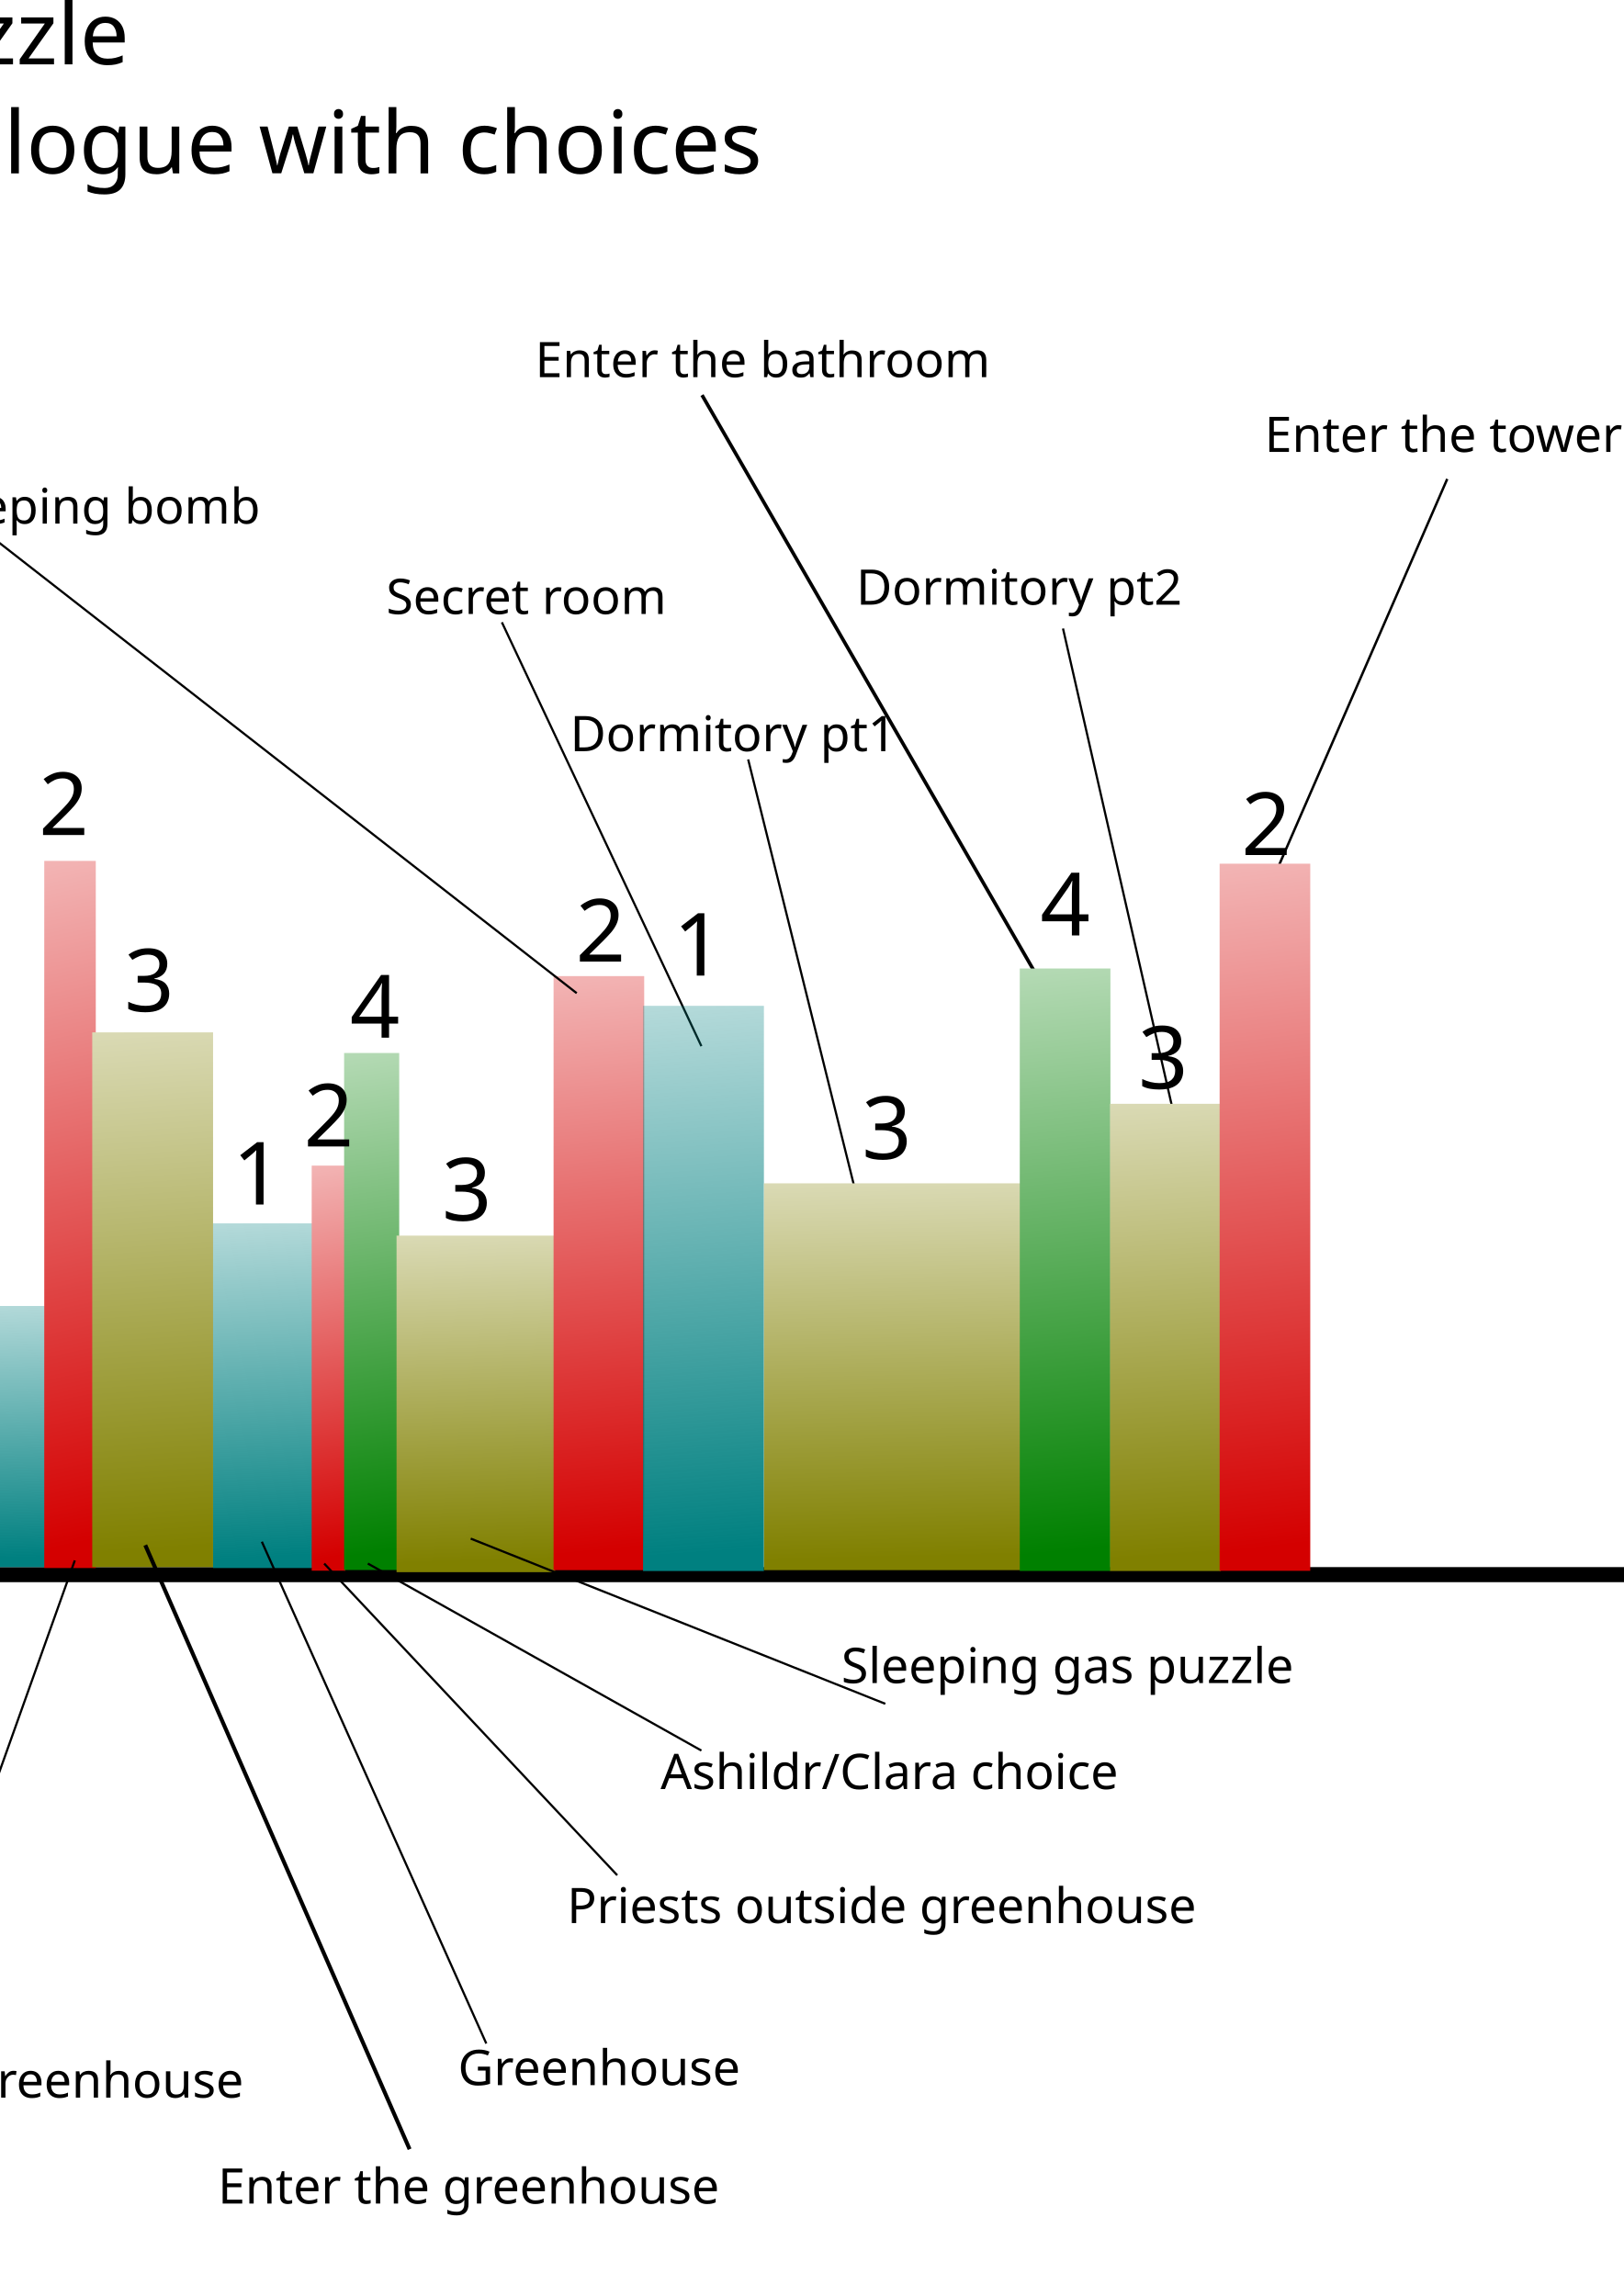
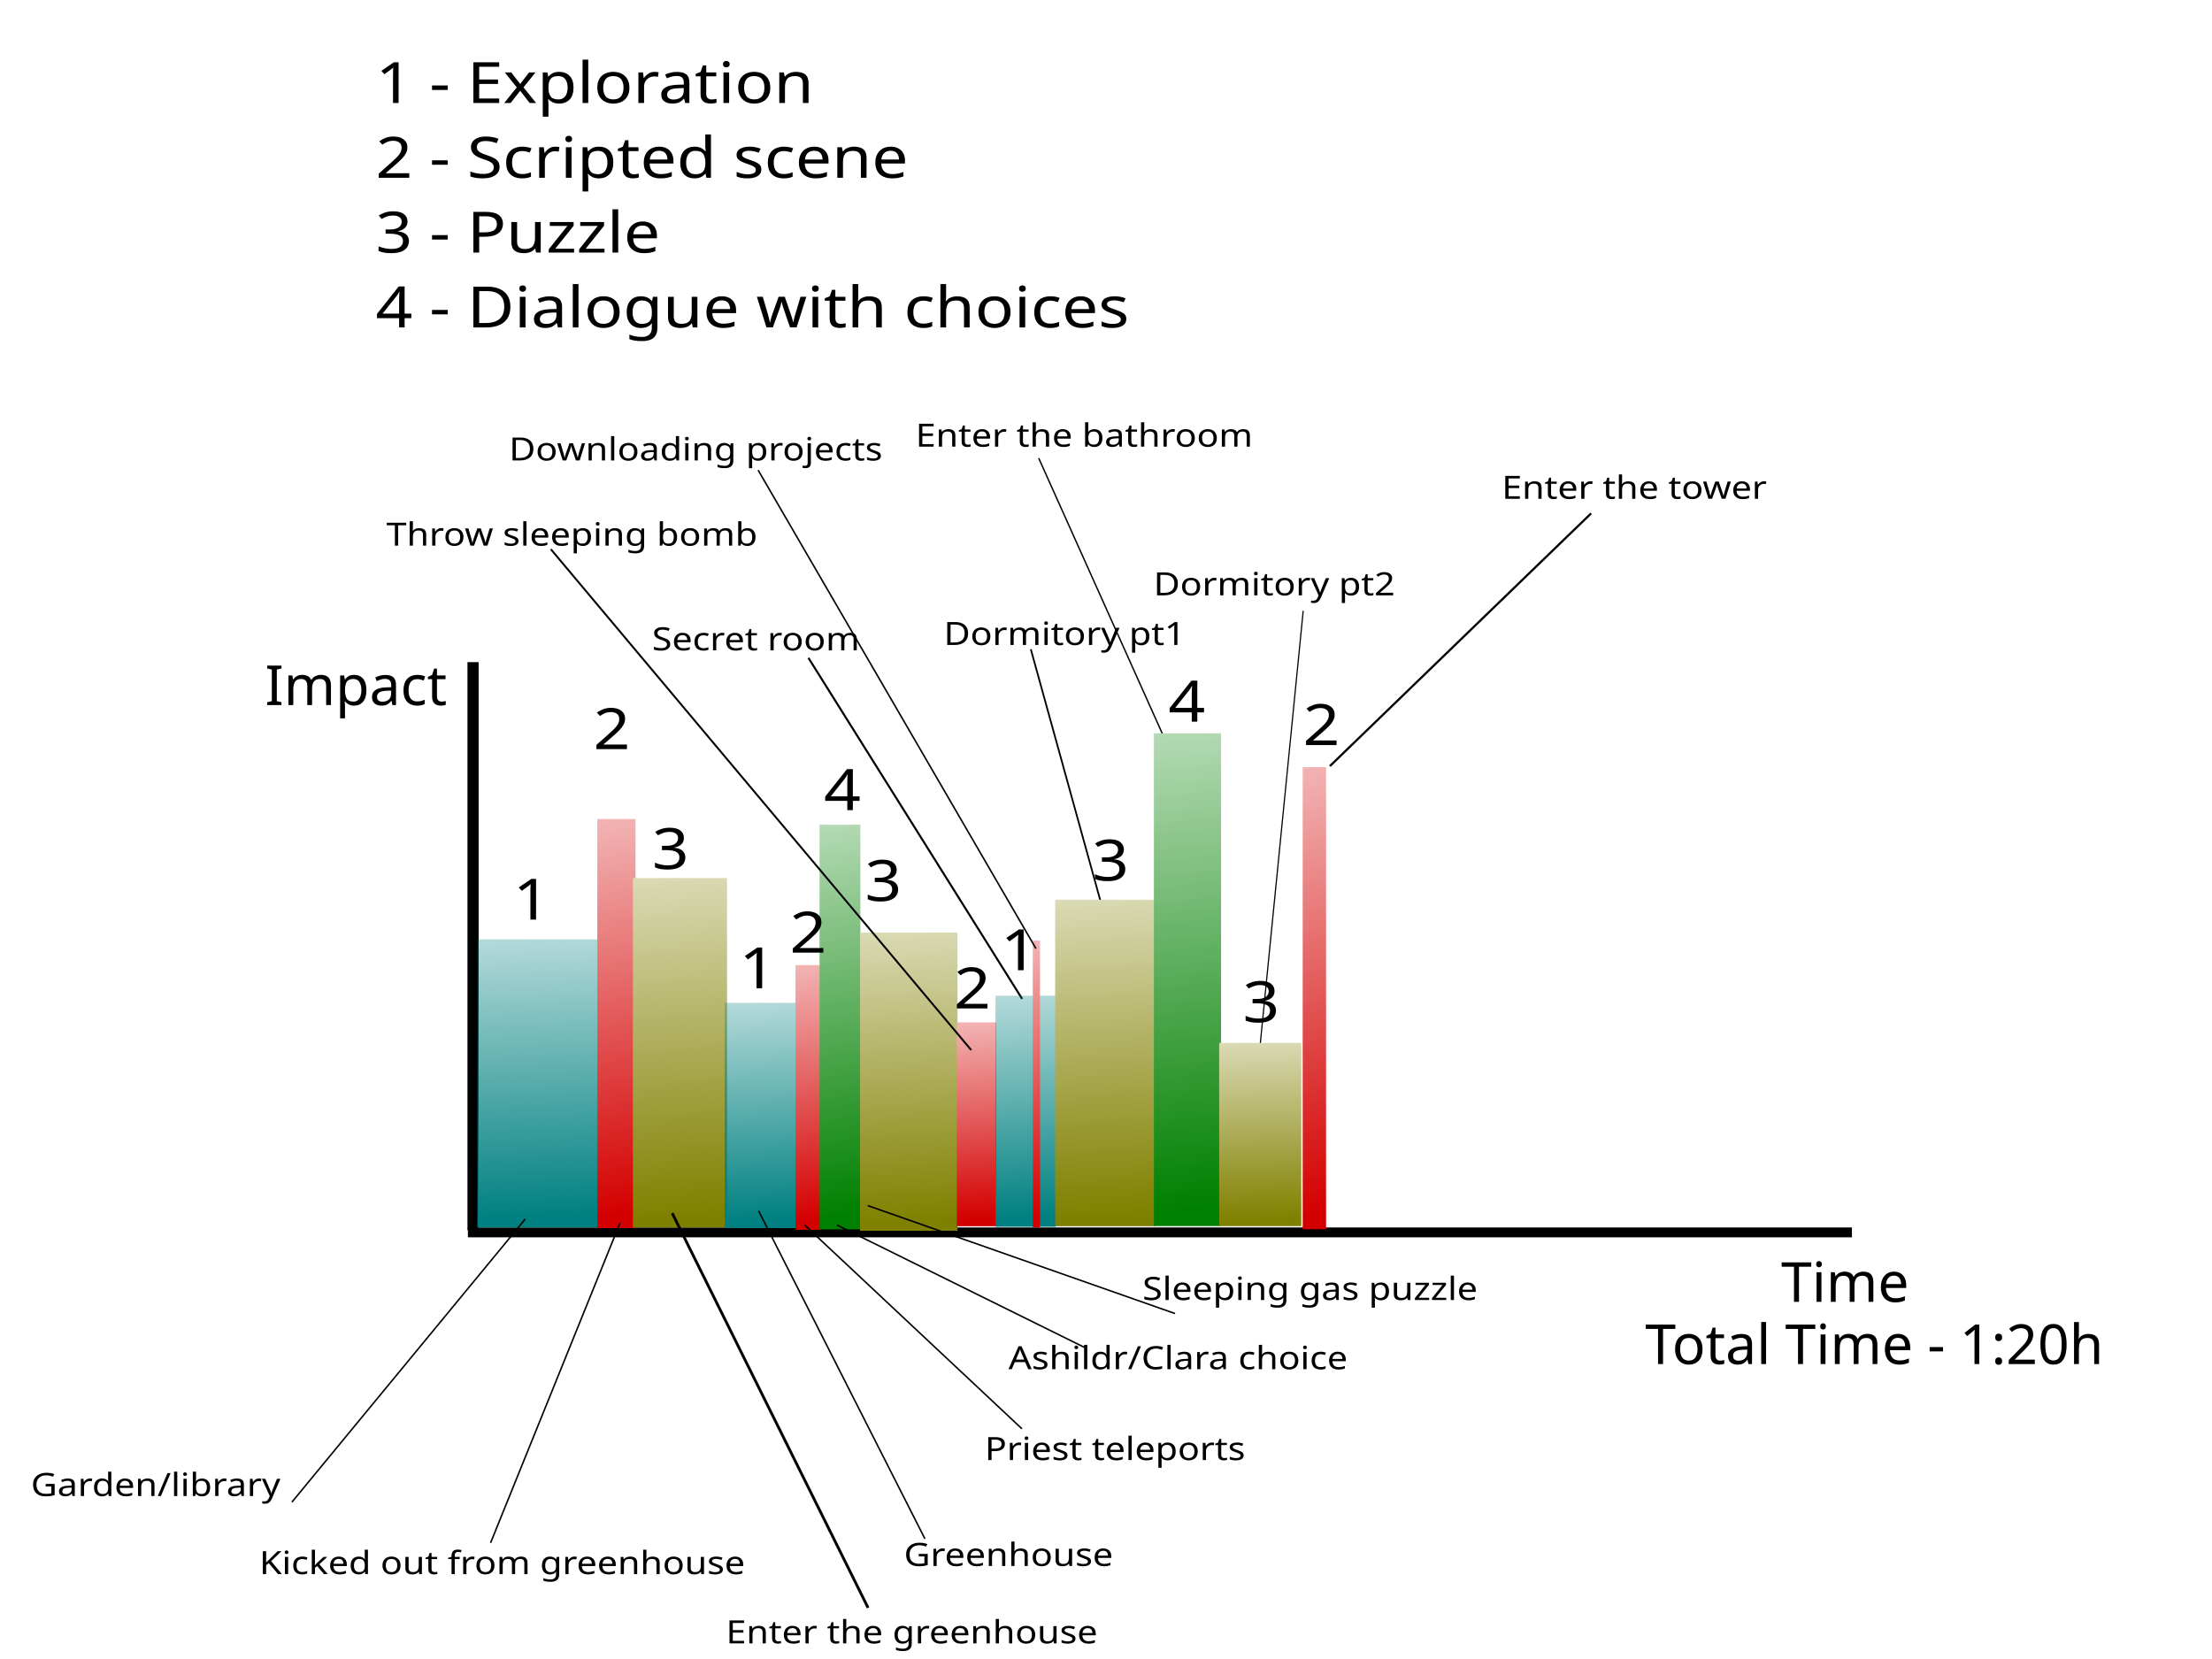
- <svg xmlns="http://www.w3.org/2000/svg" xmlns:xlink="http://www.w3.org/1999/xlink" version="1.1" id="svg2" viewBox="0 0 744.094 1052.362" height="297mm" width="210mm">
-   <defs id="defs4">
+ <svg xmlns="http://www.w3.org/2000/svg" xmlns:xlink="http://www.w3.org/1999/xlink" width="1600" height="1200" id="svg3931" version="1.1" viewBox="0 0 1600 1200">
+   <defs id="defs3933">
+     <linearGradient gradientTransform="matrix(0.6725143,0,0,0.8157056,-293.8318,198.4948)" gradientUnits="userSpaceOnUse" y2="79.919" x2="54.239" y1="156.91" x1="58.376" id="linearGradient3397-1" xlink:href="#linearGradient3391" />
+     <linearGradient id="linearGradient3391">
+       <stop id="stop3393" offset="0" style="stop-color:#008080;stop-opacity:1;" />
+       <stop id="stop3395" offset="1" style="stop-color:#008080;stop-opacity:0;" />
+     </linearGradient>
+     <linearGradient gradientTransform="matrix(1.119593,0,0,1.152599,-303.9688,144.8222)" gradientUnits="userSpaceOnUse" y2="79.919" x2="54.239" y1="156.91" x1="58.376" id="linearGradient3397-5-9-76" xlink:href="#linearGradient3455" />
+     <linearGradient id="linearGradient3455">
+       <stop id="stop3457" offset="0" style="stop-color:#808000;stop-opacity:1" />
+       <stop id="stop3459" offset="1" style="stop-color:#ffffff;stop-opacity:1" />
+     </linearGradient>
+     <linearGradient gradientTransform="matrix(0.75,0,0,1.739465,-269.7489,51.49417)" gradientUnits="userSpaceOnUse" y2="79.919" x2="54.239" y1="156.91" x1="58.376" id="linearGradient3397-5-6-2-0" xlink:href="#linearGradient3533" />
    <linearGradient id="linearGradient3533">
-       <stop style="stop-color:#008000;stop-opacity:1" offset="0" id="stop3535" />
-       <stop style="stop-color:#ffffff;stop-opacity:1" offset="1" id="stop3537" />
+       <stop id="stop3535" offset="0" style="stop-color:#008000;stop-opacity:1" />
+       <stop id="stop3537" offset="1" style="stop-color:#ffffff;stop-opacity:1" />
    </linearGradient>
-     <linearGradient id="linearGradient3455">
-       <stop style="stop-color:#808000;stop-opacity:1" offset="0" id="stop3457" />
-       <stop style="stop-color:#ffffff;stop-opacity:1" offset="1" id="stop3459" />
+     <linearGradient gradientTransform="matrix(0.916811,0,0,0.6466456,-266.023,225.2394)" gradientUnits="userSpaceOnUse" y2="79.919" x2="54.239" y1="156.91" x1="58.376" id="linearGradient3397-5-9-7" xlink:href="#linearGradient3455" />
+     <linearGradient gradientTransform="matrix(0.2611357,0,0,1.631148,-221.313,69.34367)" gradientUnits="userSpaceOnUse" y2="79.919" x2="54.239" y1="156.91" x1="58.376" id="linearGradient3397-5-27" xlink:href="#linearGradient3423" />
+     <linearGradient id="linearGradient3423">
+       <stop style="stop-color:#d40000;stop-opacity:1" offset="0" id="stop3425" />
+       <stop style="stop-color:#ffffff;stop-opacity:1" offset="1" id="stop3427" />
    </linearGradient>
-     <linearGradient id="linearGradient3423">
-       <stop id="stop3425" offset="0" style="stop-color:#d40000;stop-opacity:1" />
-       <stop id="stop3427" offset="1" style="stop-color:#ffffff;stop-opacity:1" />
-     </linearGradient>
-     <linearGradient id="linearGradient3391">
-       <stop style="stop-color:#008080;stop-opacity:1;" offset="0" id="stop3393" />
-       <stop style="stop-color:#008080;stop-opacity:0;" offset="1" id="stop3395" />
-     </linearGradient>
-     <linearGradient xlink:href="#linearGradient3391" id="linearGradient3397" x1="58.376" y1="156.91" x2="54.239" y2="79.919" gradientUnits="userSpaceOnUse" gradientTransform="matrix(1.352941,0,0,0.602459,-46.78975,93.53753)" />
-     <linearGradient xlink:href="#linearGradient3423" id="linearGradient3397-5" x1="58.376" y1="156.91" x2="54.239" y2="79.919" gradientUnits="userSpaceOnUse" gradientTransform="matrix(0.4264706,0,0,1.631148,16.70966,-69.88719)" />
-     <linearGradient xlink:href="#linearGradient3455" id="linearGradient3397-5-9" x1="58.376" y1="156.91" x2="54.239" y2="79.919" gradientUnits="userSpaceOnUse" gradientTransform="matrix(1,0,0,1.233607,-3.447384,-6.80152)" />
-     <linearGradient xlink:href="#linearGradient3391" id="linearGradient3397-9" x1="58.376" y1="156.91" x2="54.239" y2="79.919" gradientUnits="userSpaceOnUse" gradientTransform="matrix(0.8235294,0,0,0.795082,20.29223,63.02947)" />
-     <linearGradient xlink:href="#linearGradient3423" id="linearGradient3397-5-6" x1="58.376" y1="156.91" x2="54.239" y2="79.919" gradientUnits="userSpaceOnUse" gradientTransform="matrix(0.2794118,0,0,0.9344263,58.05795,41.22144)" />
-     <linearGradient xlink:href="#linearGradient3533" id="linearGradient3397-5-6-2" x1="58.376" y1="156.91" x2="54.239" y2="79.919" gradientUnits="userSpaceOnUse" gradientTransform="matrix(0.4558824,0,0,1.192623,54.13981,0.08500729)" />
-     <linearGradient xlink:href="#linearGradient3455" id="linearGradient3397-5-9-3" x1="58.376" y1="156.91" x2="54.239" y2="79.919" gradientUnits="userSpaceOnUse" gradientTransform="matrix(1.311959,0,0,0.7763792,36.75024,-6.232847)" />
-     <linearGradient xlink:href="#linearGradient3423" id="linearGradient3397-5-2" x1="58.376" y1="156.91" x2="54.239" y2="79.919" gradientUnits="userSpaceOnUse" gradientTransform="matrix(0.75,0,0,1.370329,82.88893,-100.9202)" />
-     <linearGradient xlink:href="#linearGradient3391" id="linearGradient3397-1" x1="58.376" y1="156.91" x2="54.239" y2="79.919" gradientUnits="userSpaceOnUse" gradientTransform="matrix(1,0,0,1.30377,-308.8847,120.903)" />
-     <linearGradient xlink:href="#linearGradient3455" id="linearGradient3397-5-9-76" x1="58.376" y1="156.91" x2="54.239" y2="79.919" gradientUnits="userSpaceOnUse" gradientTransform="matrix(2.123052,0,0,0.8922984,-344.8654,186.2045)" />
-     <linearGradient xlink:href="#linearGradient3533" id="linearGradient3397-5-6-2-0" x1="58.376" y1="156.91" x2="54.239" y2="79.919" gradientUnits="userSpaceOnUse" gradientTransform="matrix(0.75,0,0,1.389686,-248.6728,107.2353)" />
-     <linearGradient xlink:href="#linearGradient3455" id="linearGradient3397-5-9-7" x1="58.376" y1="156.91" x2="54.239" y2="79.919" gradientUnits="userSpaceOnUse" gradientTransform="matrix(0.916811,0,0,1.077769,-244.6626,156.8335)" />
-     <linearGradient xlink:href="#linearGradient3423" id="linearGradient3397-5-27" x1="58.376" y1="156.91" x2="54.239" y2="79.919" gradientUnits="userSpaceOnUse" gradientTransform="matrix(0.75,0,0,1.631148,-222.8254,68.83218)" />
+     <linearGradient gradientTransform="matrix(1.828881,0,0,2.629132,608.0178,468.9693)" gradientUnits="userSpaceOnUse" y2="79.919" x2="54.239" y1="156.91" x1="58.376" id="linearGradient3397-5-2" xlink:href="#linearGradient3423" />
+     <linearGradient gradientTransform="matrix(4.511498,0,0,3.847179,414.7139,278.6395)" gradientUnits="userSpaceOnUse" y2="79.919" x2="54.239" y1="156.91" x1="58.376" id="linearGradient3397-5-9-3" xlink:href="#linearGradient3455" />
+     <linearGradient gradientTransform="matrix(1.352941,0,0,1.017314,-46.78975,27.58445)" gradientUnits="userSpaceOnUse" y2="79.919" x2="54.239" y1="156.91" x1="58.376" id="linearGradient3397" xlink:href="#linearGradient3391" />
+     <linearGradient gradientTransform="matrix(0.4264706,0,0,1.444056,16.70966,-40.14365)" gradientUnits="userSpaceOnUse" y2="79.919" x2="54.239" y1="156.91" x1="58.376" id="linearGradient3397-5" xlink:href="#linearGradient3423" />
+     <linearGradient gradientTransform="matrix(1.051459,0,0,1.233607,-5.81272,-6.80152)" gradientUnits="userSpaceOnUse" y2="79.919" x2="54.239" y1="156.91" x1="58.376" id="linearGradient3397-5-9" xlink:href="#linearGradient3455" />
+     <linearGradient gradientTransform="matrix(0.7977997,0,0,0.795082,21.87701,63.02947)" gradientUnits="userSpaceOnUse" y2="79.919" x2="54.239" y1="156.91" x1="58.376" id="linearGradient3397-9" xlink:href="#linearGradient3391" />
+     <linearGradient gradientTransform="matrix(0.2794118,0,0,0.9344263,58.05795,41.22144)" gradientUnits="userSpaceOnUse" y2="79.919" x2="54.239" y1="156.91" x1="58.376" id="linearGradient3397-5-6" xlink:href="#linearGradient3423" />
+     <linearGradient gradientTransform="matrix(0.4558824,0,0,1.428521,54.13981,-37.41772)" gradientUnits="userSpaceOnUse" y2="79.919" x2="54.239" y1="156.91" x1="58.376" id="linearGradient3397-5-6-2" xlink:href="#linearGradient3533" />
+     <linearGradient gradientTransform="matrix(0.3358465,0,0,3.699082,731.5831,299.7074)" gradientUnits="userSpaceOnUse" y2="79.919" x2="54.239" y1="156.91" x1="58.376" id="linearGradient3397-5-2-0" xlink:href="#linearGradient3423" />
  </defs>
  <g id="layer1">
-     <g transform="matrix(3.543307,0,0,3.543307,-108.3827,47.48917)" id="layer1-1">
-       <rect style="fill:#000000" id="rect3367" width="1.95" height="112.458" x="13.651" y="77.391" />
-       <rect style="fill:#000000" id="rect3369" width="241.532" height="1.95" x="13.726" y="189.31" />
-       <rect style="fill:url(#linearGradient3397);fill-opacity:1" id="rect3389" width="21.144" height="33.784" x="15.398" y="155.531" />
-       <rect style="fill:url(#linearGradient3397-5);fill-opacity:1" id="rect3389-7" width="6.665" height="91.471" x="36.312" y="97.96" />
-       <rect style="fill:url(#linearGradient3397-5-9);fill-opacity:1" id="rect3389-7-6" width="15.628" height="69.177" x="42.518" y="120.138" />
-       <rect style="fill:url(#linearGradient3397-9);fill-opacity:1" id="rect3389-4" width="12.87" height="44.586" x="58.146" y="144.845" />
-       <rect style="fill:url(#linearGradient3397-5-6);fill-opacity:1" id="rect3389-7-60" width="4.367" height="52.4" x="70.901" y="137.375" />
-       <rect style="fill:url(#linearGradient3397-5-6-2);fill-opacity:1" id="rect3389-7-60-0" width="7.125" height="66.879" x="75.094" y="122.808" />
-       <text xml:space="preserve" style="font-style:normal;font-weight:normal;font-size:11.289px;line-height:125%;font-family:sans-serif;letter-spacing:0px;word-spacing:0px;fill:#000000;fill-opacity:1;stroke:none;stroke-width:1px;stroke-linecap:butt;stroke-linejoin:miter;stroke-opacity:1" x="21.604" y="153.003" id="text3539">
-         <tspan id="tspan3541" x="21.604" y="153.003">1</tspan>
+     <g id="layer1-1" transform="matrix(4.144833,0,0,3.653719,281.5468,196.1727)">
+       <rect y="77.391" x="13.651" height="112.458" width="1.95" id="rect3367" style="fill:#000000" />
+       <rect y="189.31" x="13.726" height="1.95" width="241.532" id="rect3369" style="fill:#000000" />
+       <rect y="132.267" x="15.398" height="57.048" width="21.144" id="rect3389" style="fill:url(#linearGradient3397);fill-opacity:1" />
+       <rect y="108.452" x="36.312" height="80.979" width="6.665" id="rect3389-7" style="fill:url(#linearGradient3397-5);fill-opacity:1" />
+       <rect y="120.138" x="42.518" height="69.177" width="16.432" id="rect3389-7-6" style="fill:url(#linearGradient3397-5-9);fill-opacity:1" />
+       <rect y="144.845" x="58.548" height="44.586" width="12.468" id="rect3389-4" style="fill:url(#linearGradient3397-9);fill-opacity:1" />
+       <rect y="137.375" x="70.901" height="52.4" width="4.367" id="rect3389-7-60" style="fill:url(#linearGradient3397-5-6);fill-opacity:1" />
+       <rect y="109.579" x="75.094" height="80.108" width="7.125" id="rect3389-7-60-0" style="fill:url(#linearGradient3397-5-6-2);fill-opacity:1" />
+       <text id="text3539" y="128.371" x="21.604" style="font-style:normal;font-weight:normal;font-size:11.289px;line-height:125%;font-family:sans-serif;letter-spacing:0px;word-spacing:0px;fill:#000000;fill-opacity:1;stroke:none;stroke-width:1px;stroke-linecap:butt;stroke-linejoin:miter;stroke-opacity:1" xml:space="preserve">
+         <tspan y="128.371" x="21.604" id="tspan3541">1</tspan>
      </text>
-       <text xml:space="preserve" style="font-style:normal;font-weight:normal;font-size:11.289px;line-height:125%;font-family:sans-serif;letter-spacing:0px;word-spacing:0px;fill:#000000;fill-opacity:1;stroke:none;stroke-width:1px;stroke-linecap:butt;stroke-linejoin:miter;stroke-opacity:1" x="60.661" y="142.409" id="text3539-3">
-         <tspan id="tspan3541-7" x="60.661" y="142.409">1</tspan>
+       <text id="text3539-3" y="141.953" x="61.063" style="font-style:normal;font-weight:normal;font-size:11.289px;line-height:125%;font-family:sans-serif;letter-spacing:0px;word-spacing:0px;fill:#000000;fill-opacity:1;stroke:none;stroke-width:1px;stroke-linecap:butt;stroke-linejoin:miter;stroke-opacity:1" xml:space="preserve">
+         <tspan y="141.953" x="61.063" id="tspan3541-7">1</tspan>
      </text>
-       <text xml:space="preserve" style="font-style:normal;font-weight:normal;font-size:11.289px;line-height:125%;font-family:sans-serif;letter-spacing:0px;word-spacing:0px;fill:#000000;fill-opacity:1;stroke:none;stroke-width:1px;stroke-linecap:butt;stroke-linejoin:miter;stroke-opacity:1" x="35.61" y="94.606" id="text3539-1">
-         <tspan id="tspan3541-1" x="35.61" y="94.606">2</tspan>
+       <text id="text3539-1" y="94.606" x="35.61" style="font-style:normal;font-weight:normal;font-size:11.289px;line-height:125%;font-family:sans-serif;letter-spacing:0px;word-spacing:0px;fill:#000000;fill-opacity:1;stroke:none;stroke-width:1px;stroke-linecap:butt;stroke-linejoin:miter;stroke-opacity:1" xml:space="preserve">
+         <tspan y="94.606" x="35.61" id="tspan3541-1">2</tspan>
      </text>
-       <text xml:space="preserve" style="font-style:normal;font-weight:normal;font-size:11.289px;line-height:125%;font-family:sans-serif;letter-spacing:0px;word-spacing:0px;fill:#000000;fill-opacity:1;stroke:none;stroke-width:1px;stroke-linecap:butt;stroke-linejoin:miter;stroke-opacity:1" x="69.875" y="134.899" id="text3539-1-4">
-         <tspan id="tspan3541-1-8" x="69.875" y="134.899">2</tspan>
+       <text id="text3539-1-4" y="134.899" x="69.875" style="font-style:normal;font-weight:normal;font-size:11.289px;line-height:125%;font-family:sans-serif;letter-spacing:0px;word-spacing:0px;fill:#000000;fill-opacity:1;stroke:none;stroke-width:1px;stroke-linecap:butt;stroke-linejoin:miter;stroke-opacity:1" xml:space="preserve">
+         <tspan y="134.899" x="69.875" id="tspan3541-1-8">2</tspan>
      </text>
-       <text xml:space="preserve" style="font-style:normal;font-weight:normal;font-size:11.289px;line-height:125%;font-family:sans-serif;letter-spacing:0px;word-spacing:0px;fill:#000000;fill-opacity:1;stroke:none;stroke-width:1px;stroke-linecap:butt;stroke-linejoin:miter;stroke-opacity:1" x="46.662" y="117.433" id="text3539-1-2">
-         <tspan id="tspan3541-1-5" x="46.662" y="117.433">3</tspan>
+       <text id="text3539-1-2" y="118.345" x="45.858" style="font-style:normal;font-weight:normal;font-size:11.289px;line-height:125%;font-family:sans-serif;letter-spacing:0px;word-spacing:0px;fill:#000000;fill-opacity:1;stroke:none;stroke-width:1px;stroke-linecap:butt;stroke-linejoin:miter;stroke-opacity:1" xml:space="preserve">
+         <tspan y="118.345" x="45.858" id="tspan3541-1-5">3</tspan>
      </text>
-       <text xml:space="preserve" style="font-style:normal;font-weight:normal;font-size:11.289px;line-height:125%;font-family:sans-serif;letter-spacing:0px;word-spacing:0px;fill:#000000;fill-opacity:1;stroke:none;stroke-width:1px;stroke-linecap:butt;stroke-linejoin:miter;stroke-opacity:1" x="75.842" y="120.828" id="text3595">
-         <tspan id="tspan3597" x="75.842" y="120.828">4</tspan>
+       <text id="text3595" y="106.687" x="75.842" style="font-style:normal;font-weight:normal;font-size:11.289px;line-height:125%;font-family:sans-serif;letter-spacing:0px;word-spacing:0px;fill:#000000;fill-opacity:1;stroke:none;stroke-width:1px;stroke-linecap:butt;stroke-linejoin:miter;stroke-opacity:1" xml:space="preserve">
+         <tspan y="106.687" x="75.842" id="tspan3597">4</tspan>
      </text>
    </g>
-     <g transform="matrix(3.543307,0,0,3.543307,-162.167,305.3434)" id="layer1-8">
-       <rect style="fill:url(#linearGradient3397-5-9-3);fill-opacity:1" id="rect3389-7-6-0" width="20.503" height="43.537" x="97.055" y="73.658" />
-       <rect style="fill:url(#linearGradient3397-5-2);fill-opacity:1" id="rect3389-7-1" width="11.721" height="76.845" x="117.363" y="40.089" />
-       <text xml:space="preserve" style="font-style:normal;font-weight:normal;font-size:11.289px;line-height:125%;font-family:sans-serif;letter-spacing:0px;word-spacing:0px;fill:#000000;fill-opacity:1;stroke:none;stroke-width:1px;stroke-linecap:butt;stroke-linejoin:miter;stroke-opacity:1" x="12.804" y="-106.072" id="text3599-4">
-         <tspan id="tspan3601-6" x="12.804" y="-106.072" style="line-height:125%">1 - Exploration</tspan>
-         <tspan x="12.804" y="-91.961" id="tspan3603-3" style="line-height:125%">2 - Scripted scene</tspan>
-         <tspan x="12.804" y="-77.85" id="tspan3605-1" style="line-height:125%">3 - Puzzle</tspan>
-         <tspan x="12.804" y="-63.739" id="tspan3607-6" style="line-height:125%">4 - Dialogue with choices</tspan>
-         <tspan x="12.804" y="-49.628" style="line-height:125%" id="tspan3819" />
+     <rect y="674.52" x="622.085" height="215.74" width="70.506" id="rect3389-7-6-0" style="fill:url(#linearGradient3397-5-9-3);fill-opacity:1" />
+     <rect y="739.511" x="692.083" height="147.435" width="28.582" id="rect3389-7-1" style="fill:url(#linearGradient3397-5-2);fill-opacity:1" />
+     <text id="text3599-4" y="79.354" x="255.096" style="font-style:normal;font-weight:normal;font-size:43.931px;line-height:125%;font-family:sans-serif;letter-spacing:0px;word-spacing:0px;fill:#000000;fill-opacity:1;stroke:none;stroke-width:1px;stroke-linecap:butt;stroke-linejoin:miter;stroke-opacity:1" xml:space="preserve" transform="scale(1.065089,0.9388886)">
+       <tspan style="line-height:125%" y="79.354" x="255.096" id="tspan3601-6">1 - Exploration</tspan>
+       <tspan style="line-height:125%" id="tspan3603-3" y="136.983" x="255.096">2 - Scripted scene</tspan>
+       <tspan style="line-height:125%" id="tspan3605-1" y="194.612" x="255.096">3 - Puzzle</tspan>
+       <tspan style="line-height:125%" id="tspan3607-6" y="252.241" x="255.096">4 - Dialogue with choices</tspan>
+       <tspan id="tspan3819" style="line-height:125%" y="309.87" x="255.096" />
+     </text>
+     <text id="text3789" y="694.092" x="587.319" style="font-style:normal;font-weight:normal;font-size:43.931px;line-height:125%;font-family:sans-serif;letter-spacing:0px;word-spacing:0px;fill:#000000;fill-opacity:1;stroke:none;stroke-width:1px;stroke-linecap:butt;stroke-linejoin:miter;stroke-opacity:1" xml:space="preserve" transform="scale(1.065089,0.9388887)">
+       <tspan y="694.092" x="587.319" id="tspan3791">3</tspan>
+     </text>
+     <text id="text3811" y="776.895" x="647.75" style="font-style:normal;font-weight:normal;font-size:43.931px;line-height:125%;font-family:sans-serif;letter-spacing:0px;word-spacing:0px;fill:#000000;fill-opacity:1;stroke:none;stroke-width:1px;stroke-linecap:butt;stroke-linejoin:miter;stroke-opacity:1" xml:space="preserve" transform="scale(1.065089,0.9388887)">
+       <tspan y="776.895" x="647.75" id="tspan3813">2</tspan>
+     </text>
+     <path style="fill:none;fill-rule:evenodd;stroke:#000000;stroke-width:1.377px;stroke-linecap:butt;stroke-linejoin:miter;stroke-opacity:1" d="M 702.5,759.54 398.416,397.234" id="path3666" />
+     <text xml:space="preserve" style="font-style:normal;font-weight:normal;font-size:43.931px;line-height:123%;font-family:sans-serif;letter-spacing:0px;word-spacing:0px;fill:#000000;fill-opacity:1;stroke:none;stroke-width:1px;stroke-linecap:butt;stroke-linejoin:miter;stroke-opacity:1" x="262.406" y="420.37" id="text3590-14" transform="scale(1.065089,0.9388886)">
+       <tspan id="tspan3592-00" x="262.406" y="420.37" style="font-size:24.711px;line-height:123%">Throw sleeping bomb</tspan>
+     </text>
+     <path style="fill:none;fill-rule:evenodd;stroke:#000000;stroke-width:1.465px;stroke-linecap:butt;stroke-linejoin:miter;stroke-opacity:1" d="M 739.357,722.554 584.742,475.846" id="path3680" />
+     <text xml:space="preserve" style="font-style:normal;font-weight:normal;font-size:43.931px;line-height:123%;font-family:sans-serif;letter-spacing:0px;word-spacing:0px;fill:#000000;fill-opacity:1;stroke:none;stroke-width:1px;stroke-linecap:butt;stroke-linejoin:miter;stroke-opacity:1" x="442.776" y="501.016" id="text3590-7" transform="scale(1.065089,0.9388887)">
+       <tspan id="tspan3592-48" x="442.776" y="501.016" style="font-size:24.711px;line-height:123%">Secret room</tspan>
+     </text>
+     <path style="fill:none;fill-rule:evenodd;stroke:#000000;stroke-width:1.237px;stroke-linecap:butt;stroke-linejoin:miter;stroke-opacity:1" d="M 816.496,725.801 745.623,469.62" id="path3698" />
+     <path style="fill:none;fill-rule:evenodd;stroke:#000000;stroke-width:1.007px;stroke-linecap:butt;stroke-linejoin:miter;stroke-opacity:1" d="M 841.181,531.63 751.318,331.37" id="path3700" />
+     <path style="fill:none;fill-rule:evenodd;stroke:#000000;stroke-width:0.856px;stroke-linecap:butt;stroke-linejoin:miter;stroke-opacity:1" d="M 911.198,758.886 942.653,441.811" id="path3702" />
+     <path style="fill:none;fill-rule:evenodd;stroke:#000000;stroke-width:1.581px;stroke-linecap:butt;stroke-linejoin:miter;stroke-opacity:1" d="M 961.949,554.127 1150.886,371.349" id="path3704" />
+     <text xml:space="preserve" style="font-style:normal;font-weight:normal;font-size:43.931px;line-height:123%;font-family:sans-serif;letter-spacing:0px;word-spacing:0px;fill:#000000;fill-opacity:1;stroke:none;stroke-width:1px;stroke-linecap:butt;stroke-linejoin:miter;stroke-opacity:1" x="640.921" y="496.891" id="text3590-4" transform="scale(1.065089,0.9388887)">
+       <tspan id="tspan3592-6" x="640.921" y="496.891" style="font-size:24.711px;line-height:123%">Dormitory pt1</tspan>
+     </text>
+     <text xml:space="preserve" style="font-style:normal;font-weight:normal;font-size:43.931px;line-height:123%;font-family:sans-serif;letter-spacing:0px;word-spacing:0px;fill:#000000;fill-opacity:1;stroke:none;stroke-width:1px;stroke-linecap:butt;stroke-linejoin:miter;stroke-opacity:1" x="783.38" y="458.652" id="text3590-4-0" transform="scale(1.065089,0.9388887)">
+       <tspan id="tspan3592-6-4" x="783.38" y="458.652" style="font-size:24.711px;line-height:123%">Dormitory pt2</tspan>
+     </text>
+     <text xml:space="preserve" style="font-style:normal;font-weight:normal;font-size:43.931px;line-height:123%;font-family:sans-serif;letter-spacing:0px;word-spacing:0px;fill:#000000;fill-opacity:1;stroke:none;stroke-width:1px;stroke-linecap:butt;stroke-linejoin:miter;stroke-opacity:1" x="621.777" y="344.118" id="text3590-4-1" transform="scale(1.065089,0.9388887)">
+       <tspan id="tspan3592-6-9" x="621.777" y="344.118" style="font-size:24.711px;line-height:123%">Enter the bathroom</tspan>
+     </text>
+     <text xml:space="preserve" style="font-style:normal;font-weight:normal;font-size:43.931px;line-height:123%;font-family:sans-serif;letter-spacing:0px;word-spacing:0px;fill:#000000;fill-opacity:1;stroke:none;stroke-width:1px;stroke-linecap:butt;stroke-linejoin:miter;stroke-opacity:1" x="1019.897" y="384.283" id="text3590-4-8" transform="scale(1.065089,0.9388886)">
+       <tspan id="tspan3592-6-6" x="1019.897" y="384.283" style="font-size:24.711px;line-height:123%">Enter the tower</tspan>
+     </text>
+     <g id="layer1-11" transform="matrix(4.144833,0,0,3.653719,1809.822,-311.7048)">
+       <rect y="282.432" x="-262.92" height="45.743" width="10.51" id="rect3389-5" style="fill:url(#linearGradient3397-1);fill-opacity:1" />
+       <rect y="263.426" x="-252.507" height="64.635" width="17.497" id="rect3389-7-6-6" style="fill:url(#linearGradient3397-5-9-76);fill-opacity:1" />
+       <rect y="230.487" x="-235.275" height="97.545" width="11.721" id="rect3389-7-60-0-5" style="fill:url(#linearGradient3397-5-6-2-0);fill-opacity:1" />
+       <rect y="291.78" x="-223.882" height="36.262" width="14.328" id="rect3389-7-6-8-5" style="fill:url(#linearGradient3397-5-9-7);fill-opacity:1" />
+       <rect y="237.191" x="-209.31" height="91.471" width="4.081" id="rect3389-7-19" style="fill:url(#linearGradient3397-5-27);fill-opacity:1" />
+       <text id="text4025" y="277.382" x="-262.022" style="font-style:normal;font-weight:normal;font-size:11.289px;line-height:125%;font-family:sans-serif;letter-spacing:0px;word-spacing:0px;fill:#000000;fill-opacity:1;stroke:none;stroke-width:1px;stroke-linecap:butt;stroke-linejoin:miter;stroke-opacity:1" xml:space="preserve">
+         <tspan y="277.382" x="-262.022" id="tspan4027">1</tspan>
      </text>
-       <text xml:space="preserve" style="font-style:normal;font-weight:normal;font-size:11.289px;line-height:125%;font-family:sans-serif;letter-spacing:0px;word-spacing:0px;fill:#000000;fill-opacity:1;stroke:none;stroke-width:1px;stroke-linecap:butt;stroke-linejoin:miter;stroke-opacity:1" x="102.918" y="71.7" id="text3789">
-         <tspan id="tspan3791" x="102.918" y="71.7">3</tspan>
+       <text id="text4029" y="259.64" x="-246.078" style="font-style:normal;font-weight:normal;font-size:11.289px;line-height:125%;font-family:sans-serif;letter-spacing:0px;word-spacing:0px;fill:#000000;fill-opacity:1;stroke:none;stroke-width:1px;stroke-linecap:butt;stroke-linejoin:miter;stroke-opacity:1" xml:space="preserve">
+         <tspan y="259.64" x="-246.078" id="tspan4031">3</tspan>
      </text>
-       <text xml:space="preserve" style="font-style:normal;font-weight:normal;font-size:11.289px;line-height:125%;font-family:sans-serif;letter-spacing:0px;word-spacing:0px;fill:#000000;fill-opacity:1;stroke:none;stroke-width:1px;stroke-linecap:butt;stroke-linejoin:miter;stroke-opacity:1" x="120.218" y="38.211" id="text3811">
-         <tspan id="tspan3813" x="120.218" y="38.211">2</tspan>
+       <text id="text4033" y="228.168" x="-232.76" style="font-style:normal;font-weight:normal;font-size:11.289px;line-height:125%;font-family:sans-serif;letter-spacing:0px;word-spacing:0px;fill:#000000;fill-opacity:1;stroke:none;stroke-width:1px;stroke-linecap:butt;stroke-linejoin:miter;stroke-opacity:1" xml:space="preserve">
+         <tspan y="228.168" x="-232.76" id="tspan4035">4</tspan>
      </text>
-       <path id="path3666" d="M 120.354,42.298 43.348,-17.775" style="fill:none;fill-rule:evenodd;stroke:#000000;stroke-width:0.282px;stroke-linecap:butt;stroke-linejoin:miter;stroke-opacity:1" />
-       <text id="text3668" y="-22.21" x="44.154" style="font-style:normal;font-weight:normal;font-size:11.289px;line-height:125%;font-family:sans-serif;letter-spacing:0px;word-spacing:0px;fill:#000000;fill-opacity:1;stroke:none;stroke-width:1px;stroke-linecap:butt;stroke-linejoin:miter;stroke-opacity:1" xml:space="preserve">
-         <tspan y="-22.21" x="44.154" id="tspan3670" />
+       <text id="text4037" y="287.675" x="-219.786" style="font-style:normal;font-weight:normal;font-size:11.289px;line-height:125%;font-family:sans-serif;letter-spacing:0px;word-spacing:0px;fill:#000000;fill-opacity:1;stroke:none;stroke-width:1px;stroke-linecap:butt;stroke-linejoin:miter;stroke-opacity:1" xml:space="preserve">
+         <tspan y="287.675" x="-219.786" id="tspan4039">3</tspan>
      </text>
-       <text id="text3590-14" y="-18.442" x="14.682" style="font-style:normal;font-weight:normal;font-size:11.289px;line-height:123%;font-family:sans-serif;letter-spacing:0px;word-spacing:0px;fill:#000000;fill-opacity:1;stroke:none;stroke-width:1px;stroke-linecap:butt;stroke-linejoin:miter;stroke-opacity:1" xml:space="preserve">
-         <tspan style="font-size:6.35px;line-height:123%" y="-18.442" x="14.682" id="tspan3592-00">Throw sleeping bomb</tspan>
-       </text>
-       <path id="path3680" d="M 136.481,49.152 110.678,-5.679" style="fill:none;fill-rule:evenodd;stroke:#000000;stroke-width:0.282px;stroke-linecap:butt;stroke-linejoin:miter;stroke-opacity:1" />
-       <text id="text3590-7" y="-6.75" x="95.72" style="font-style:normal;font-weight:normal;font-size:11.289px;line-height:123%;font-family:sans-serif;letter-spacing:0px;word-spacing:0px;fill:#000000;fill-opacity:1;stroke:none;stroke-width:1px;stroke-linecap:butt;stroke-linejoin:miter;stroke-opacity:1" xml:space="preserve">
-         <tspan style="font-size:6.35px;line-height:123%" y="-6.75" x="95.72" id="tspan3592-48">Secret room</tspan>
-       </text>
-       <path id="path3698" d="M 157.85,73.746 142.529,12.06" style="fill:none;fill-rule:evenodd;stroke:#000000;stroke-width:0.282px;stroke-linecap:butt;stroke-linejoin:miter;stroke-opacity:1" />
-       <path id="path3700" d="m 182.769,45.078 -46.209,-80.146" style="fill:none;fill-rule:evenodd;stroke:#000000;stroke-width:0.457px;stroke-linecap:butt;stroke-linejoin:miter;stroke-opacity:1" />
-       <path id="path3702" d="M 198.973,64.07 183.25,-4.873" style="fill:none;fill-rule:evenodd;stroke:#000000;stroke-width:0.282px;stroke-linecap:butt;stroke-linejoin:miter;stroke-opacity:1" />
-       <path id="path3704" d="m 208.548,31.807 24.395,-56.023" style="fill:none;fill-rule:evenodd;stroke:#000000;stroke-width:0.315px;stroke-linecap:butt;stroke-linejoin:miter;stroke-opacity:1" />
-       <text id="text3590-4" y="10.99" x="119.507" style="font-style:normal;font-weight:normal;font-size:11.289px;line-height:123%;font-family:sans-serif;letter-spacing:0px;word-spacing:0px;fill:#000000;fill-opacity:1;stroke:none;stroke-width:1px;stroke-linecap:butt;stroke-linejoin:miter;stroke-opacity:1" xml:space="preserve">
-         <tspan style="font-size:6.35px;line-height:123%" y="10.99" x="119.507" id="tspan3592-6">Dormitory pt1</tspan>
-       </text>
-       <text id="text3590-4-0" y="-7.959" x="156.517" style="font-style:normal;font-weight:normal;font-size:11.289px;line-height:123%;font-family:sans-serif;letter-spacing:0px;word-spacing:0px;fill:#000000;fill-opacity:1;stroke:none;stroke-width:1px;stroke-linecap:butt;stroke-linejoin:miter;stroke-opacity:1" xml:space="preserve">
-         <tspan style="font-size:6.35px;line-height:123%" y="-7.959" x="156.517" id="tspan3592-6-4">Dormitory pt2</tspan>
-       </text>
-       <text id="text3590-4-1" y="-37.391" x="114.99" style="font-style:normal;font-weight:normal;font-size:11.289px;line-height:123%;font-family:sans-serif;letter-spacing:0px;word-spacing:0px;fill:#000000;fill-opacity:1;stroke:none;stroke-width:1px;stroke-linecap:butt;stroke-linejoin:miter;stroke-opacity:1" xml:space="preserve">
-         <tspan style="font-size:6.35px;line-height:123%" y="-37.391" x="114.99" id="tspan3592-6-9">Enter the bathroom</tspan>
-       </text>
-       <text id="text3590-4-8" y="-27.715" x="209.333" style="font-style:normal;font-weight:normal;font-size:11.289px;line-height:123%;font-family:sans-serif;letter-spacing:0px;word-spacing:0px;fill:#000000;fill-opacity:1;stroke:none;stroke-width:1px;stroke-linecap:butt;stroke-linejoin:miter;stroke-opacity:1" xml:space="preserve">
-         <tspan style="font-size:6.35px;line-height:123%" y="-27.715" x="209.333" id="tspan3592-6-6">Enter the tower</tspan>
+       <text id="text4041" y="232.815" x="-209.275" style="font-style:normal;font-weight:normal;font-size:11.289px;line-height:125%;font-family:sans-serif;letter-spacing:0px;word-spacing:0px;fill:#000000;fill-opacity:1;stroke:none;stroke-width:1px;stroke-linecap:butt;stroke-linejoin:miter;stroke-opacity:1" xml:space="preserve">
+         <tspan y="232.815" x="-209.275" id="tspan4043">2</tspan>
      </text>
    </g>
-     <g transform="matrix(3.543307,0,0,3.543307,1226.309,-442.755)" id="layer1-11">
-       <rect style="fill:url(#linearGradient3397-1);fill-opacity:1" id="rect3389-5" width="15.628" height="73.112" x="-262.92" y="255.063" />
-       <rect style="fill:url(#linearGradient3397-5-9-76);fill-opacity:1" id="rect3389-7-6-6" width="33.179" height="50.038" x="-247.279" y="278.023" />
-       <rect style="fill:url(#linearGradient3397-5-6-2-0);fill-opacity:1" id="rect3389-7-60-0-5" width="11.721" height="77.93" x="-214.199" y="250.236" />
-       <rect style="fill:url(#linearGradient3397-5-9-7);fill-opacity:1" id="rect3389-7-6-8-5" width="14.328" height="60.438" x="-202.521" y="267.737" />
-       <rect style="fill:url(#linearGradient3397-5-27);fill-opacity:1" id="rect3389-7-19" width="11.721" height="91.471" x="-188.352" y="236.679" />
-       <text xml:space="preserve" style="font-style:normal;font-weight:normal;font-size:11.289px;line-height:125%;font-family:sans-serif;letter-spacing:0px;word-spacing:0px;fill:#000000;fill-opacity:1;stroke:none;stroke-width:1px;stroke-linecap:butt;stroke-linejoin:miter;stroke-opacity:1" x="-259.006" y="251.153" id="text4025">
-         <tspan id="tspan4027" x="-259.006" y="251.153">1</tspan>
-       </text>
-       <text xml:space="preserve" style="font-style:normal;font-weight:normal;font-size:11.289px;line-height:125%;font-family:sans-serif;letter-spacing:0px;word-spacing:0px;fill:#000000;fill-opacity:1;stroke:none;stroke-width:1px;stroke-linecap:butt;stroke-linejoin:miter;stroke-opacity:1" x="-234.629" y="274.88" id="text4029">
-         <tspan id="tspan4031" x="-234.629" y="274.88">3</tspan>
-       </text>
-       <text xml:space="preserve" style="font-style:normal;font-weight:normal;font-size:11.289px;line-height:125%;font-family:sans-serif;letter-spacing:0px;word-spacing:0px;fill:#000000;fill-opacity:1;stroke:none;stroke-width:1px;stroke-linecap:butt;stroke-linejoin:miter;stroke-opacity:1" x="-211.553" y="245.953" id="text4033">
-         <tspan id="tspan4035" x="-211.553" y="245.953">4</tspan>
-       </text>
-       <text xml:space="preserve" style="font-style:normal;font-weight:normal;font-size:11.289px;line-height:125%;font-family:sans-serif;letter-spacing:0px;word-spacing:0px;fill:#000000;fill-opacity:1;stroke:none;stroke-width:1px;stroke-linecap:butt;stroke-linejoin:miter;stroke-opacity:1" x="-198.877" y="265.779" id="text4037">
-         <tspan id="tspan4039" x="-198.877" y="265.779">3</tspan>
-       </text>
-       <text xml:space="preserve" style="font-style:normal;font-weight:normal;font-size:11.289px;line-height:125%;font-family:sans-serif;letter-spacing:0px;word-spacing:0px;fill:#000000;fill-opacity:1;stroke:none;stroke-width:1px;stroke-linecap:butt;stroke-linejoin:miter;stroke-opacity:1" x="-185.551" y="235.552" id="text4041">
-         <tspan id="tspan4043" x="-185.551" y="235.552">2</tspan>
-       </text>
-     </g>
-     <path id="path3582" d="M -24.286,712.362 -168.571,910.934" style="fill:none;fill-rule:evenodd;stroke:#000000;stroke-width:1px;stroke-linecap:butt;stroke-linejoin:miter;stroke-opacity:1" />
-     <path id="path3584" d="m 34.286,715.219 -80,224.286" style="fill:none;fill-rule:evenodd;stroke:#000000;stroke-width:1px;stroke-linecap:butt;stroke-linejoin:miter;stroke-opacity:1" />
-     <path id="path3586" d="M 66.577,708.207 187.708,985.088" style="fill:none;fill-rule:evenodd;stroke:#000000;stroke-width:1.826px;stroke-linecap:butt;stroke-linejoin:miter;stroke-opacity:1" />
-     <path id="path3588" d="m 120,706.648 102.857,230" style="fill:none;fill-rule:evenodd;stroke:#000000;stroke-width:1px;stroke-linecap:butt;stroke-linejoin:miter;stroke-opacity:1" />
-     <text id="text3590" y="906.648" x="-330" style="font-style:normal;font-weight:normal;font-size:40px;line-height:123%;font-family:sans-serif;letter-spacing:0px;word-spacing:0px;fill:#000000;fill-opacity:1;stroke:none;stroke-width:1px;stroke-linecap:butt;stroke-linejoin:miter;stroke-opacity:1" xml:space="preserve">
-       <tspan style="font-size:22.5px;line-height:123%" y="906.648" x="-330" id="tspan3592">Garden/library</tspan>
+     <path style="fill:none;fill-rule:evenodd;stroke:#000000;stroke-width:1.098px;stroke-linecap:butt;stroke-linejoin:miter;stroke-opacity:1" d="M 379.92,881.764 211.14,1086.523" id="path3582" />
+     <path style="fill:none;fill-rule:evenodd;stroke:#000000;stroke-width:1.098px;stroke-linecap:butt;stroke-linejoin:miter;stroke-opacity:1" d="M 448.435,884.71 354.854,1115.984" id="path3584" />
+     <path style="fill:none;fill-rule:evenodd;stroke:#000000;stroke-width:2.006px;stroke-linecap:butt;stroke-linejoin:miter;stroke-opacity:1" d="m 486.209,877.479 141.695,285.509" id="path3586" />
+     <path style="fill:none;fill-rule:evenodd;stroke:#000000;stroke-width:1.098px;stroke-linecap:butt;stroke-linejoin:miter;stroke-opacity:1" d="M 548.701,875.871 669.019,1113.038" id="path3588" />
+     <text xml:space="preserve" style="font-style:normal;font-weight:normal;font-size:43.931px;line-height:123%;font-family:sans-serif;letter-spacing:0px;word-spacing:0px;fill:#000000;fill-opacity:1;stroke:none;stroke-width:1px;stroke-linecap:butt;stroke-linejoin:miter;stroke-opacity:1" x="20.944" y="1152.536" id="text3590" transform="scale(1.065089,0.9388886)">
+       <tspan id="tspan3592" x="20.944" y="1152.536" style="font-size:24.711px;line-height:123%">Garden/library</tspan>
    </text>
-     <text id="text3590-9" y="961.427" x="-188.716" style="font-style:normal;font-weight:normal;font-size:40px;line-height:123%;font-family:sans-serif;letter-spacing:0px;word-spacing:0px;fill:#000000;fill-opacity:1;stroke:none;stroke-width:1px;stroke-linecap:butt;stroke-linejoin:miter;stroke-opacity:1" xml:space="preserve">
-       <tspan style="font-size:22.5px;line-height:123%" y="961.427" x="-188.716" id="tspan3592-4">Kicked out from greenhouse</tspan>
+     <text xml:space="preserve" style="font-style:normal;font-weight:normal;font-size:43.931px;line-height:123%;font-family:sans-serif;letter-spacing:0px;word-spacing:0px;fill:#000000;fill-opacity:1;stroke:none;stroke-width:1px;stroke-linecap:butt;stroke-linejoin:miter;stroke-opacity:1" x="176.112" y="1212.699" id="text3590-9" transform="scale(1.065089,0.9388886)">
+       <tspan id="tspan3592-4" x="176.112" y="1212.699" style="font-size:24.711px;line-height:123%">Kicked out from greenhouse</tspan>
    </text>
-     <text id="text3590-1" y="1009.998" x="99.855" style="font-style:normal;font-weight:normal;font-size:40px;line-height:123%;font-family:sans-serif;letter-spacing:0px;word-spacing:0px;fill:#000000;fill-opacity:1;stroke:none;stroke-width:1px;stroke-linecap:butt;stroke-linejoin:miter;stroke-opacity:1" xml:space="preserve">
-       <tspan style="font-size:22.5px;line-height:123%" y="1009.998" x="99.855" id="tspan3592-40">Enter the greenhouse</tspan>
+     <text xml:space="preserve" style="font-style:normal;font-weight:normal;font-size:43.931px;line-height:123%;font-family:sans-serif;letter-spacing:0px;word-spacing:0px;fill:#000000;fill-opacity:1;stroke:none;stroke-width:1px;stroke-linecap:butt;stroke-linejoin:miter;stroke-opacity:1" x="493.044" y="1266.044" id="text3590-1" transform="scale(1.065089,0.9388886)">
+       <tspan id="tspan3592-40" x="493.044" y="1266.044" style="font-size:24.711px;line-height:123%">Enter the greenhouse</tspan>
    </text>
-     <text id="text3590-6" y="955.712" x="209.855" style="font-style:normal;font-weight:normal;font-size:40px;line-height:123%;font-family:sans-serif;letter-spacing:0px;word-spacing:0px;fill:#000000;fill-opacity:1;stroke:none;stroke-width:1px;stroke-linecap:butt;stroke-linejoin:miter;stroke-opacity:1" xml:space="preserve">
-       <tspan style="font-size:22.5px;line-height:123%" y="955.712" x="209.855" id="tspan3592-0">Greenhouse</tspan>
+     <text xml:space="preserve" style="font-style:normal;font-weight:normal;font-size:43.931px;line-height:123%;font-family:sans-serif;letter-spacing:0px;word-spacing:0px;fill:#000000;fill-opacity:1;stroke:none;stroke-width:1px;stroke-linecap:butt;stroke-linejoin:miter;stroke-opacity:1" x="613.855" y="1206.423" id="text3590-6" transform="scale(1.065089,0.9388886)">
+       <tspan id="tspan3592-0" x="613.855" y="1206.423" style="font-size:24.711px;line-height:123%">Greenhouse</tspan>
    </text>
-     <path id="path3632" d="M 148.571,716.648 282.857,859.505" style="fill:none;fill-rule:evenodd;stroke:#000000;stroke-width:1px;stroke-linecap:butt;stroke-linejoin:miter;stroke-opacity:1" />
-     <text id="text3634" y="869.505" x="275.714" style="font-style:normal;font-weight:normal;font-size:40px;line-height:125%;font-family:sans-serif;letter-spacing:0px;word-spacing:0px;fill:#000000;fill-opacity:1;stroke:none;stroke-width:1px;stroke-linecap:butt;stroke-linejoin:miter;stroke-opacity:1" xml:space="preserve">
-       <tspan y="869.505" x="275.714" id="tspan3636" />
+     <path style="fill:none;fill-rule:evenodd;stroke:#000000;stroke-width:1.098px;stroke-linecap:butt;stroke-linejoin:miter;stroke-opacity:1" d="M 582.122,886.183 739.205,1033.492" id="path3632" />
+     <text xml:space="preserve" style="font-style:normal;font-weight:normal;font-size:43.931px;line-height:123%;font-family:sans-serif;letter-spacing:0px;word-spacing:0px;fill:#000000;fill-opacity:1;stroke:none;stroke-width:1px;stroke-linecap:butt;stroke-linejoin:miter;stroke-opacity:1" x="668.768" y="1124.836" id="text3590-3" transform="scale(1.065089,0.9388886)">
+       <tspan id="tspan3592-9" x="668.768" y="1124.836" style="font-size:24.711px;line-height:123%">Priest teleports</tspan>
    </text>
-     <text id="text3590-3" y="881.427" x="259.855" style="font-style:normal;font-weight:normal;font-size:40px;line-height:123%;font-family:sans-serif;letter-spacing:0px;word-spacing:0px;fill:#000000;fill-opacity:1;stroke:none;stroke-width:1px;stroke-linecap:butt;stroke-linejoin:miter;stroke-opacity:1" xml:space="preserve">
-       <tspan style="font-size:22.5px;line-height:123%" y="881.427" x="259.855" id="tspan3592-9">Priests outside greenhouse</tspan>
+     <path style="fill:none;fill-rule:evenodd;stroke:#000000;stroke-width:1.098px;stroke-linecap:butt;stroke-linejoin:miter;stroke-opacity:1" d="m 605.518,886.183 178.807,88.385" id="path3646" />
+     <text xml:space="preserve" style="font-style:normal;font-weight:normal;font-size:43.931px;line-height:123%;font-family:sans-serif;letter-spacing:0px;word-spacing:0px;fill:#000000;fill-opacity:1;stroke:none;stroke-width:1px;stroke-linecap:butt;stroke-linejoin:miter;stroke-opacity:1" x="684.856" y="1054.86" id="text3590-35" transform="scale(1.065089,0.9388887)">
+       <tspan id="tspan3592-8" x="684.856" y="1054.86" style="font-size:24.711px;line-height:123%">Ashildr/Clara choice</tspan>
    </text>
-     <path id="path3646" d="M 168.571,716.648 321.429,802.362" style="fill:none;fill-rule:evenodd;stroke:#000000;stroke-width:1px;stroke-linecap:butt;stroke-linejoin:miter;stroke-opacity:1" />
-     <text id="text3590-35" y="819.998" x="302.712" style="font-style:normal;font-weight:normal;font-size:40px;line-height:123%;font-family:sans-serif;letter-spacing:0px;word-spacing:0px;fill:#000000;fill-opacity:1;stroke:none;stroke-width:1px;stroke-linecap:butt;stroke-linejoin:miter;stroke-opacity:1" xml:space="preserve">
-       <tspan style="font-size:22.5px;line-height:123%" y="819.998" x="302.712" id="tspan3592-8">Ashildr/Clara choice</tspan>
+     <path style="fill:none;fill-rule:evenodd;stroke:#000000;stroke-width:1.098px;stroke-linecap:butt;stroke-linejoin:miter;stroke-opacity:1" d="m 627.665,872.041 222.255,78.074" id="path3656" />
+     <text xml:space="preserve" style="font-style:normal;font-weight:normal;font-size:43.931px;line-height:123%;font-family:sans-serif;letter-spacing:0px;word-spacing:0px;fill:#000000;fill-opacity:1;stroke:none;stroke-width:1px;stroke-linecap:butt;stroke-linejoin:miter;stroke-opacity:1" x="775.856" y="1001.515" id="text3590-18" transform="scale(1.065089,0.9388887)">
+       <tspan id="tspan3592-45" x="775.856" y="1001.515" style="font-size:24.711px;line-height:123%">Sleeping gas puzzle</tspan>
    </text>
-     <path id="path3656" d="m 215.714,705.219 190,75.714" style="fill:none;fill-rule:evenodd;stroke:#000000;stroke-width:1px;stroke-linecap:butt;stroke-linejoin:miter;stroke-opacity:1" />
-     <text id="text3590-18" y="771.427" x="385.569" style="font-style:normal;font-weight:normal;font-size:40px;line-height:123%;font-family:sans-serif;letter-spacing:0px;word-spacing:0px;fill:#000000;fill-opacity:1;stroke:none;stroke-width:1px;stroke-linecap:butt;stroke-linejoin:miter;stroke-opacity:1" xml:space="preserve">
-       <tspan style="font-size:22.5px;line-height:123%" y="771.427" x="385.569" id="tspan3592-45">Sleeping gas puzzle</tspan>
+     <rect y="680.348" x="747.02" height="207.435" width="5.249" id="rect3389-7-1-6" style="fill:url(#linearGradient3397-5-2-0);fill-opacity:1" />
+     <text xml:space="preserve" style="font-style:normal;font-weight:normal;font-size:43.931px;line-height:123%;font-family:sans-serif;letter-spacing:0px;word-spacing:0px;fill:#000000;fill-opacity:1;stroke:none;stroke-width:1px;stroke-linecap:butt;stroke-linejoin:miter;stroke-opacity:1" x="345.698" y="354.746" id="text3590-14-7" transform="scale(1.065089,0.9388887)">
+       <tspan id="tspan3592-00-8" x="345.698" y="354.746" style="font-size:24.711px;line-height:123%">Downloading projects</tspan>
    </text>
+     <path style="fill:none;fill-rule:evenodd;stroke:#000000;stroke-width:1.111px;stroke-linecap:butt;stroke-linejoin:miter;stroke-opacity:1" d="M 749.33,686.14 548.362,340.038" id="path4251" />
+     <text xml:space="preserve" style="font-style:normal;font-weight:normal;font-size:40px;line-height:125%;font-family:sans-serif;letter-spacing:0px;word-spacing:0px;fill:#000000;fill-opacity:1;stroke:none;stroke-width:1px;stroke-linecap:butt;stroke-linejoin:miter;stroke-opacity:1" x="1288.333" y="941.667" id="text4253">
+       <tspan id="tspan4255" x="1288.333" y="941.667">Time</tspan>
+     </text>
+     <text xml:space="preserve" style="font-style:normal;font-weight:normal;font-size:40px;line-height:125%;font-family:sans-serif;letter-spacing:0px;word-spacing:0px;fill:#000000;fill-opacity:1;stroke:none;stroke-width:1px;stroke-linecap:butt;stroke-linejoin:miter;stroke-opacity:1" x="191.667" y="510" id="text4257">
+       <tspan id="tspan4259" x="191.667" y="510">Impact</tspan>
+     </text>
+     <text xml:space="preserve" style="font-style:normal;font-weight:normal;font-size:40px;line-height:125%;font-family:sans-serif;letter-spacing:0px;word-spacing:0px;fill:#000000;fill-opacity:1;stroke:none;stroke-width:1px;stroke-linecap:butt;stroke-linejoin:miter;stroke-opacity:1" x="1190" y="986.667" id="text3458">
+       <tspan id="tspan3460" x="1190" y="986.667">Total Time - 1:20h</tspan>
+     </text>
+     <flowRoot xml:space="preserve" id="flowRoot3462" style="fill:black;stroke:none;stroke-opacity:1;stroke-width:1px;stroke-linejoin:miter;stroke-linecap:butt;fill-opacity:1;font-family:sans-serif;font-style:normal;font-weight:normal;font-size:40px;line-height:125%;letter-spacing:0px;word-spacing:0px">
+       <flowRegion id="flowRegion3464">
+         <rect id="rect3466" width="2003.469" height="1513.208" x="-278.129" y="-190.643" />
+       </flowRegion>
+       <flowPara id="flowPara3468" />
+     </flowRoot>
+     <flowRoot xml:space="preserve" id="flowRoot3470" style="fill:black;stroke:none;stroke-opacity:1;stroke-width:1px;stroke-linejoin:miter;stroke-linecap:butt;fill-opacity:1;font-family:sans-serif;font-style:normal;font-weight:normal;font-size:40px;line-height:125%;letter-spacing:0px;word-spacing:0px">
+       <flowRegion id="flowRegion3472">
+         <rect id="rect3474" width="2324.024" height="1569.777" x="-377.124" y="-129.361" />
+       </flowRegion>
+       <flowPara id="flowPara3476" />
+     </flowRoot>
  </g>
</svg>
